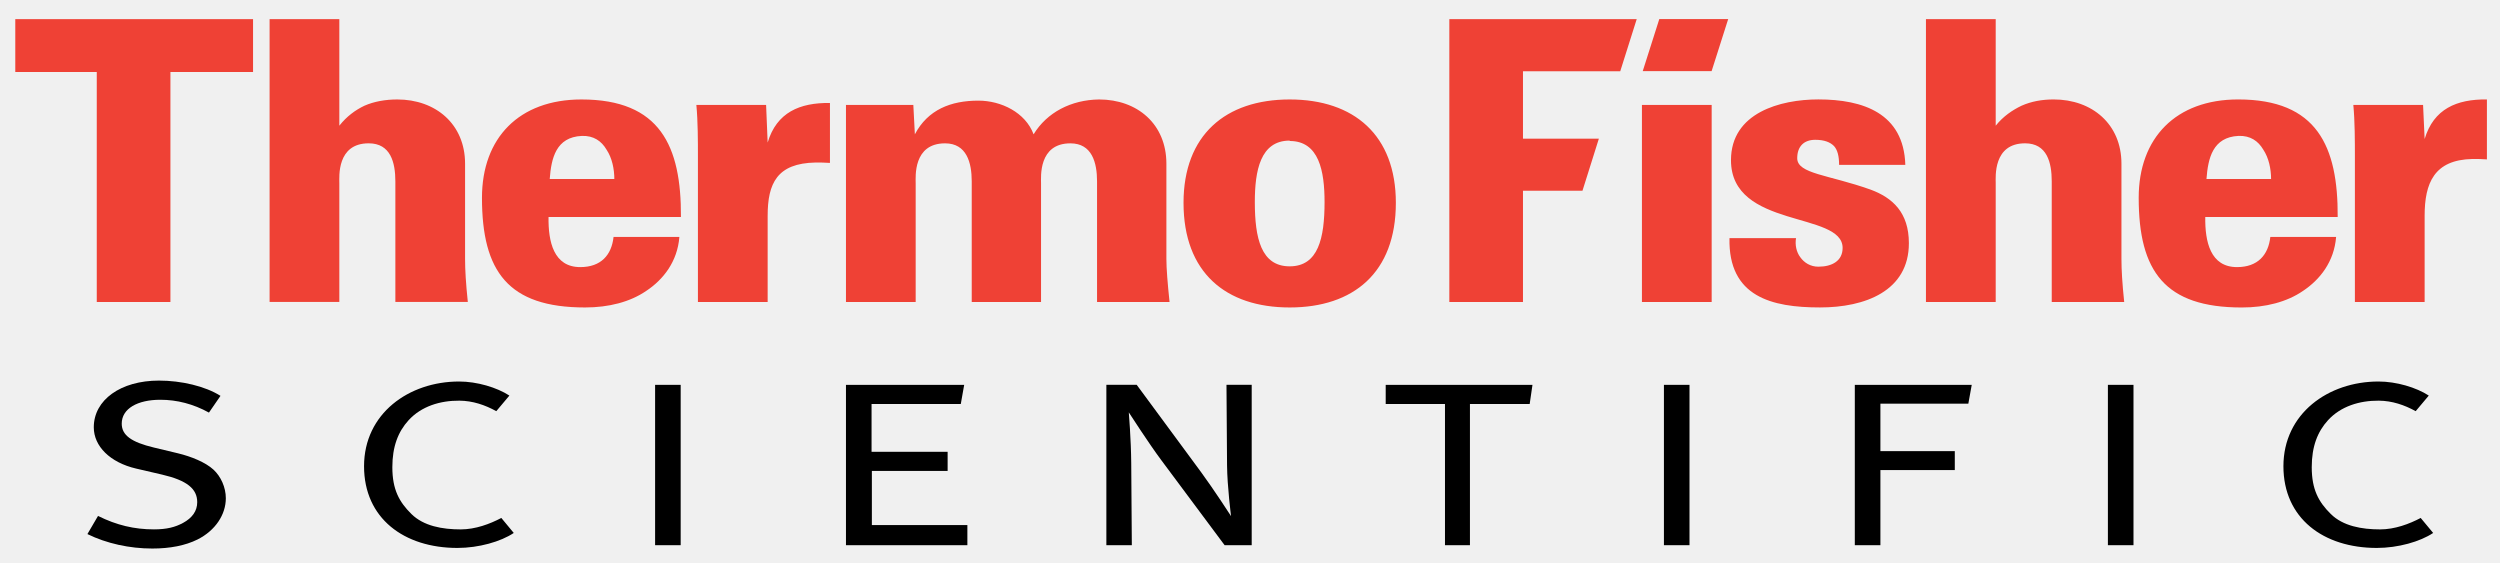
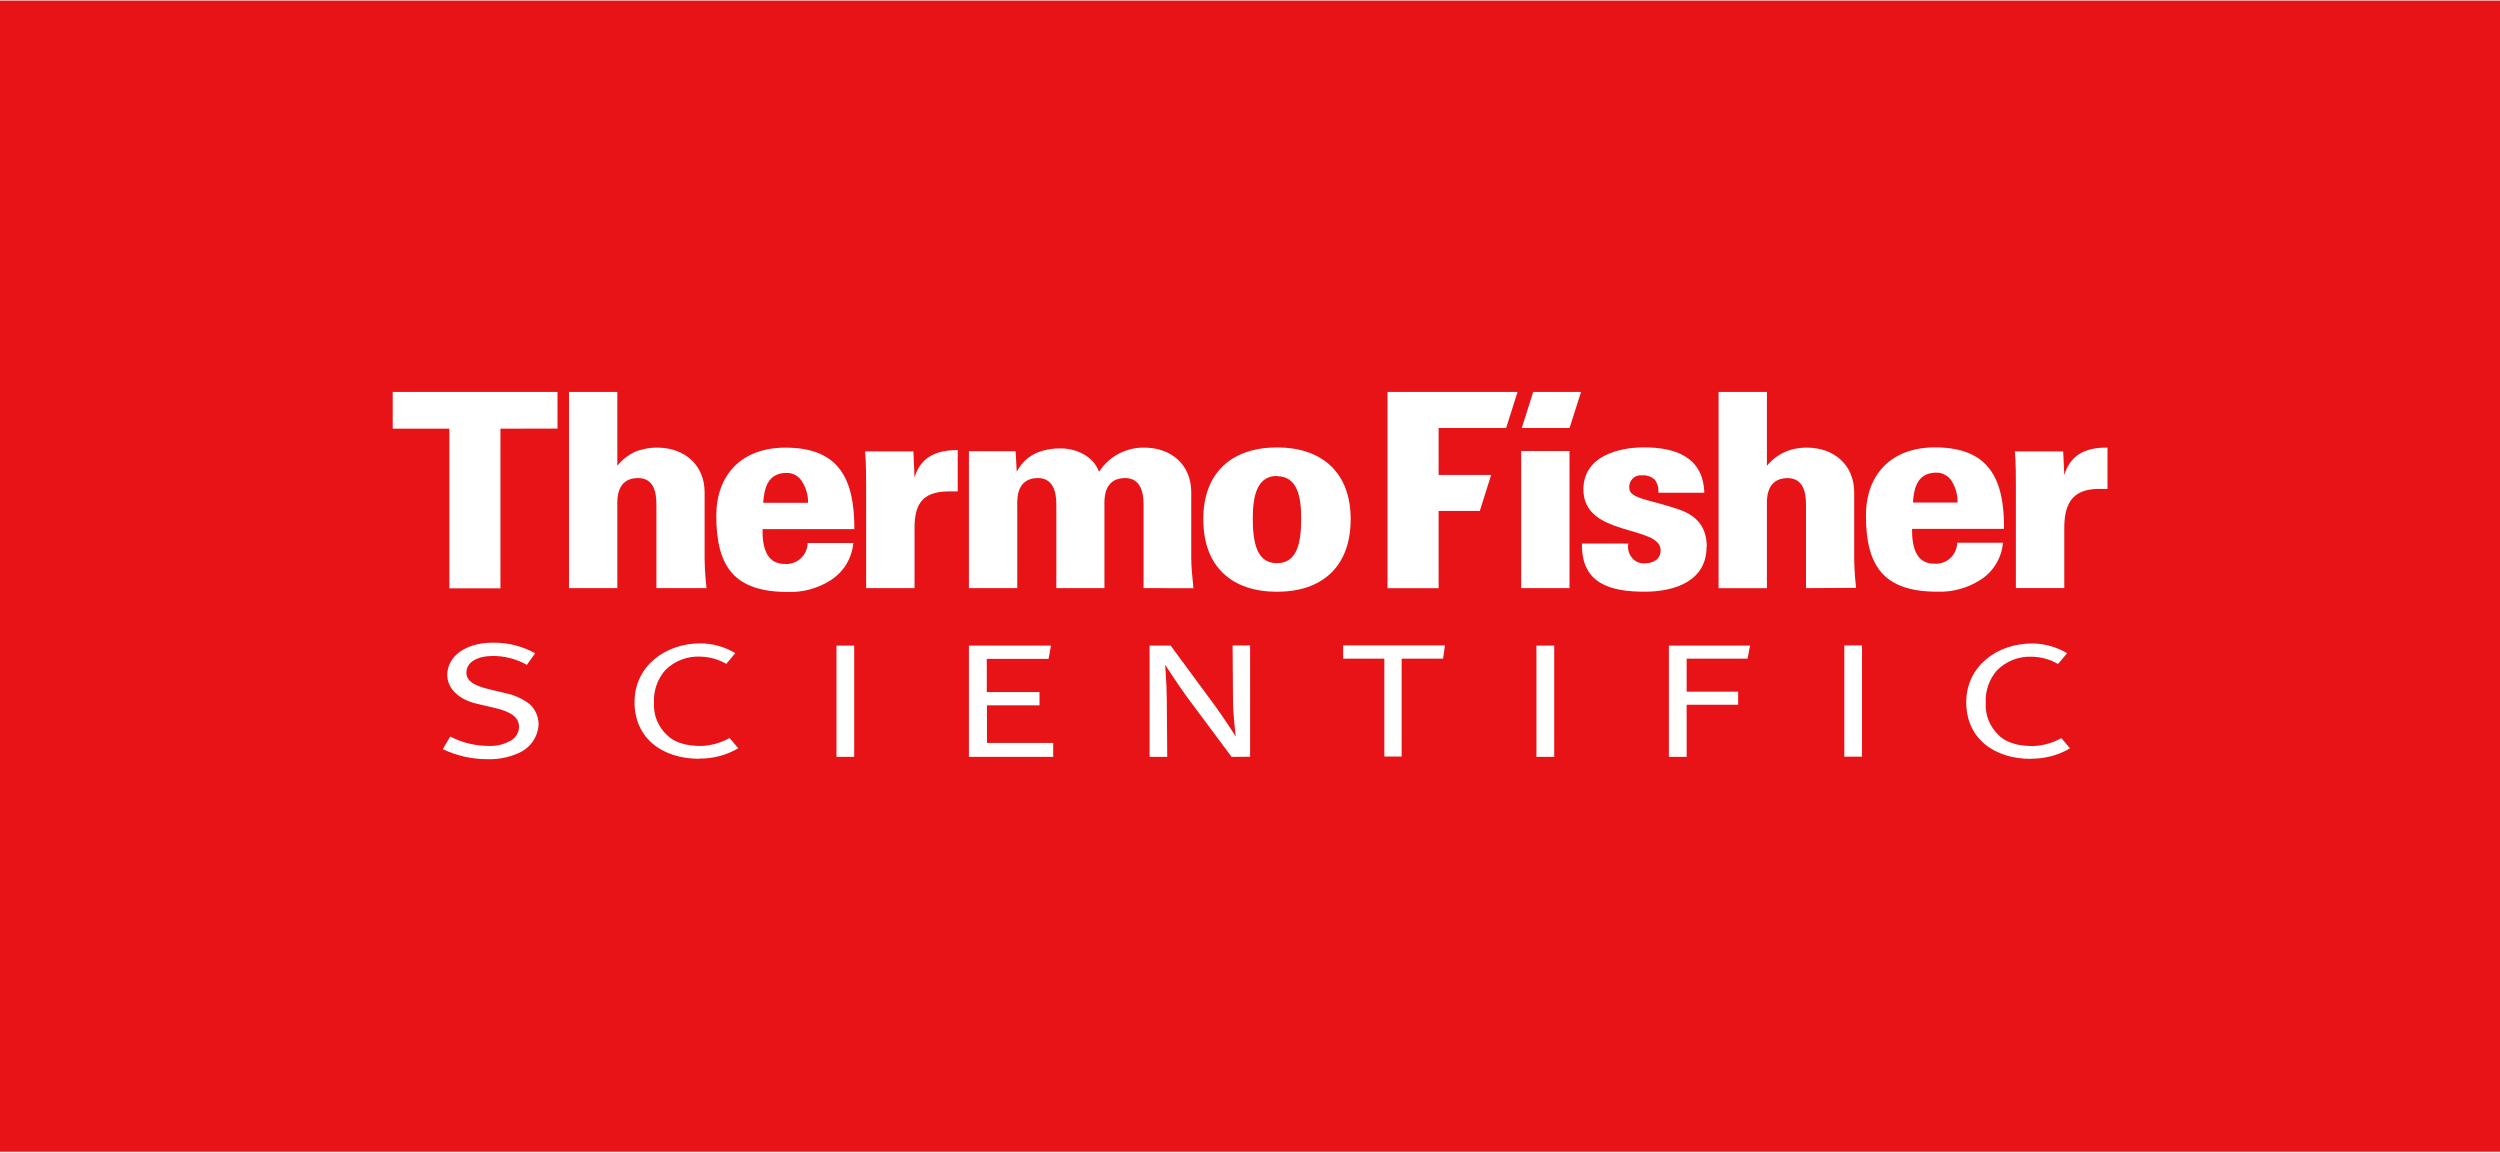
- <svg xmlns="http://www.w3.org/2000/svg" version="1.0" width="200" height="45" id="svg2">
-   <defs id="defs4" />
-   <g transform="translate(-149.4668,-308.8851)" id="layer1">
-     <g transform="matrix(1.757686,0,0,1.757686,-1372.641,-893.1504)" id="g2416">
-       <path d="M 877.49,687.152 L 877.49,684.745 L 866.668,684.745 L 866.668,687.152 L 870.377,687.152 L 870.377,697.618 L 873.729,697.618 L 873.729,687.152 L 877.49,687.152 z M 919.204,697.618 C 919.115,696.763 919.06,696.103 919.06,695.657 L 919.06,691.324 C 919.06,689.524 917.742,688.401 915.994,688.401 C 914.727,688.418 913.623,688.989 913.016,689.987 C 912.642,688.989 911.537,688.454 910.502,688.454 C 909.254,688.454 908.202,688.864 907.612,689.987 L 907.542,688.65 L 904.476,688.65 L 904.476,697.618 L 907.649,697.618 L 907.649,692.217 C 907.649,691.932 907.524,690.398 908.987,690.398 C 909.967,690.398 910.2,691.272 910.2,692.127 L 910.2,697.618 L 913.355,697.618 L 913.355,692.217 C 913.355,691.932 913.23,690.398 914.692,690.398 C 915.673,690.398 915.904,691.272 915.904,692.127 L 915.904,697.618 L 919.204,697.618 L 919.204,697.618 z M 903.747,691.289 L 903.747,688.561 C 902.374,688.542 901.321,688.989 900.912,690.362 L 900.841,688.65 L 897.667,688.65 C 897.738,689.381 897.738,690.362 897.738,690.95 L 897.738,697.618 L 900.912,697.618 L 900.912,693.696 C 900.912,692.217 901.34,691.306 903.088,691.271 C 903.301,691.271 903.515,691.271 903.747,691.289 M 924.672,688.401 C 921.748,688.401 919.84,690.023 919.84,693.107 C 919.84,696.281 921.766,697.868 924.672,697.868 C 927.578,697.868 929.504,696.281 929.504,693.107 C 929.504,690.023 927.596,688.401 924.672,688.401 M 924.672,690.291 C 926.009,690.291 926.259,691.663 926.259,693.072 C 926.259,694.713 925.974,695.996 924.672,695.996 C 923.37,695.996 923.085,694.713 923.085,693.072 C 923.085,691.645 923.335,690.273 924.672,690.273 L 924.672,690.291 z M 887.265,697.618 C 887.176,696.763 887.14,696.156 887.14,695.657 L 887.14,691.324 C 887.14,689.524 885.803,688.401 884.056,688.401 C 883.521,688.401 883.003,688.49 882.558,688.686 C 882.148,688.882 881.756,689.166 881.417,689.595 L 881.417,684.744 L 878.243,684.744 L 878.243,697.617 L 881.417,697.617 L 881.417,692.216 C 881.417,691.931 881.292,690.397 882.754,690.397 C 883.752,690.397 883.967,691.271 883.967,692.126 L 883.967,697.617 L 887.265,697.617 L 887.265,697.618 z M 896.965,693.749 C 896.983,690.522 896.02,688.401 892.436,688.401 C 889.601,688.401 887.909,690.148 887.909,692.876 C 887.909,696.229 889.102,697.868 892.597,697.868 C 893.684,697.868 894.647,697.618 895.378,697.119 C 896.163,696.602 896.805,695.782 896.894,694.658 L 893.898,694.658 C 893.809,695.479 893.329,696.031 892.383,696.031 C 891.17,696.031 890.921,694.872 890.939,693.749 L 896.965,693.749 z M 893.934,692.021 L 890.993,692.021 C 891.063,691.076 891.277,690.113 892.455,690.06 C 892.989,690.041 893.347,690.291 893.578,690.684 C 893.828,691.058 893.934,691.557 893.934,692.038 L 893.934,692.021 z" id="path2384" style="fill:#ef4135;fill-rule:evenodd" />
-       <path d="M 979.163,691.129 L 979.163,688.4 C 977.79,688.382 976.738,688.829 976.328,690.202 L 976.257,688.65 L 973.083,688.65 C 973.154,689.381 973.154,690.361 973.154,690.951 L 973.154,697.619 L 976.328,697.619 L 976.328,693.695 C 976.328,692.216 976.756,691.146 978.503,691.11 C 978.717,691.11 978.932,691.11 979.163,691.129 M 962.654,697.619 C 962.565,696.763 962.529,696.156 962.529,695.657 L 962.529,691.324 C 962.529,689.523 961.192,688.4 959.445,688.4 C 958.91,688.4 958.427,688.489 957.983,688.685 C 957.573,688.881 957.145,689.167 956.806,689.595 L 956.806,684.745 L 953.631,684.745 L 953.631,697.618 L 956.806,697.618 L 956.806,692.216 C 956.806,691.93 956.681,690.397 958.143,690.397 C 959.142,690.397 959.356,691.271 959.356,692.127 L 959.356,697.618 L 962.654,697.618 L 962.654,697.619 z M 952.854,694.944 C 952.854,693.553 952.122,692.876 951.106,692.502 C 949.199,691.823 947.772,691.789 947.772,691.074 C 947.772,690.541 948.075,690.237 948.591,690.237 C 949.001,690.237 949.27,690.343 949.447,690.522 C 949.608,690.701 949.678,690.985 949.678,691.378 L 952.692,691.378 C 952.621,689.024 950.767,688.399 948.734,688.399 C 947.004,688.399 944.757,689.005 944.757,691.164 C 944.757,694.302 949.838,693.481 949.838,695.158 C 949.838,695.746 949.358,696.012 948.734,696.012 C 948.377,696.012 948.091,695.834 947.914,695.584 C 947.735,695.353 947.664,695.014 947.718,694.711 L 944.688,694.711 C 944.633,697.385 946.613,697.867 948.807,697.867 C 950.857,697.869 952.854,697.12 952.854,694.944 M 972.371,693.75 C 972.39,690.522 971.426,688.4 967.842,688.4 C 965.007,688.4 963.314,690.147 963.314,692.876 C 963.314,696.228 964.508,697.869 968.003,697.869 C 969.09,697.869 970.053,697.619 970.784,697.12 C 971.568,696.602 972.21,695.782 972.299,694.659 L 969.305,694.659 C 969.215,695.478 968.734,696.031 967.789,696.031 C 966.576,696.031 966.327,694.873 966.344,693.75 L 972.371,693.75 z M 969.34,692.021 L 966.399,692.021 C 966.469,691.075 966.684,690.113 967.861,690.059 C 968.396,690.041 968.752,690.291 968.984,690.683 C 969.234,691.058 969.34,691.557 969.34,692.038 L 969.34,692.021 z M 943.878,688.65 L 940.704,688.65 L 940.704,697.619 L 943.878,697.619 L 943.878,688.65 z M 939.717,687.117 L 940.466,684.746 L 931.938,684.746 L 931.938,697.619 L 935.29,697.619 L 935.29,692.555 L 937.998,692.555 L 938.744,690.184 L 935.29,690.184 L 935.29,687.118 L 939.717,687.118 L 939.717,687.117 z M 943.876,687.11 L 944.63,684.743 L 941.494,684.743 L 940.741,687.11 L 943.876,687.11 z" id="path2386" style="fill:#ef4135;fill-rule:evenodd" />
-       <rect width="1.164" height="7.298" x="895.789" y="701.39" id="rect2388" style="fill-rule:evenodd" />
-       <path d="M 974.151,708.813 C 971.72,708.813 969.901,707.465 969.901,705.095 C 969.901,702.696 971.942,701.238 974.227,701.238 C 975.044,701.238 975.943,701.506 976.517,701.878 L 975.921,702.588 C 975.405,702.304 974.849,702.115 974.241,702.11 C 973.368,702.103 972.509,702.365 971.928,703.002 C 971.454,703.522 971.19,704.194 971.19,705.137 C 971.19,706.161 971.506,706.723 972.056,707.267 C 972.613,707.818 973.466,707.969 974.303,707.969 C 974.971,707.969 975.632,707.721 976.149,707.448 L 976.716,708.131 C 976.125,708.527 975.119,708.813 974.151,708.813" id="path2390" style="fill-rule:evenodd" />
-       <rect width="1.165" height="7.298" x="961.912" y="701.39" id="rect2392" style="fill-rule:evenodd" />
-       <polygon points="935.595,702.263 932.876,702.263 932.876,708.688 931.74,708.688 931.74,702.263 929.042,702.263 929.042,701.39 935.722,701.39 935.595,702.263 " id="polygon2394" style="fill-rule:evenodd" />
-       <path d="M 874.961,708.429 C 874.405,708.705 873.709,708.84 872.904,708.84 C 871.871,708.84 870.823,708.611 869.951,708.182 L 870.434,707.356 C 871.281,707.778 872.086,707.968 872.98,707.968 C 873.563,707.968 873.949,707.867 874.307,707.672 C 874.724,707.444 874.949,707.132 874.949,706.729 C 874.949,706.12 874.481,705.739 873.353,705.476 L 872.165,705.2 C 870.984,704.924 870.241,704.186 870.241,703.322 C 870.241,702.077 871.464,701.196 873.208,701.196 C 874.225,701.196 875.312,701.451 876.008,701.891 L 875.483,702.653 C 874.77,702.259 874.027,702.069 873.269,702.069 C 872.232,702.069 871.513,702.472 871.513,703.156 C 871.513,703.683 871.951,703.997 872.972,704.242 L 874.069,704.505 C 874.692,704.655 875.324,704.918 875.684,705.245 C 876.027,705.558 876.251,706.06 876.251,706.549 C 876.252,707.294 875.775,708.021 874.961,708.429" id="path2396" style="fill-rule:evenodd" />
-       <path d="M 921.71,708.688 L 918.811,704.795 C 918.267,704.066 917.349,702.643 917.349,702.643 C 917.349,702.643 917.452,703.875 917.46,704.955 L 917.487,708.688 L 916.328,708.688 L 916.328,701.389 L 917.709,701.389 L 920.639,705.363 C 921.209,706.138 922.003,707.365 922.003,707.365 C 922.003,707.365 921.83,706.019 921.821,705.052 L 921.795,701.389 L 922.943,701.389 L 922.943,708.688 L 921.71,708.688 L 921.71,708.688 z" id="path2398" style="fill-rule:evenodd" />
-       <rect width="1.164" height="7.298" x="941.705" y="701.39" id="rect2400" style="fill-rule:evenodd" />
-       <polygon points="955.56,702.248 951.558,702.248 951.558,704.408 954.944,704.408 954.944,705.268 951.558,705.268 951.558,708.688 950.393,708.688 950.393,701.39 955.715,701.39 955.56,702.248 " id="polygon2402" style="fill-rule:evenodd" />
-       <polygon points="904.476,708.688 904.476,701.39 909.857,701.39 909.702,702.263 905.641,702.263 905.641,704.437 909.103,704.437 909.103,705.309 905.655,705.309 905.655,707.773 910.002,707.773 910.002,708.688 904.476,708.688 " id="polygon2404" style="fill-rule:evenodd" />
-       <path d="M 886.792,708.813 C 884.36,708.813 882.542,707.465 882.542,705.095 C 882.542,702.696 884.583,701.238 886.867,701.238 C 887.684,701.238 888.584,701.506 889.157,701.878 L 888.561,702.588 C 888.046,702.304 887.489,702.115 886.882,702.11 C 886.009,702.103 885.149,702.365 884.568,703.002 C 884.094,703.522 883.83,704.194 883.83,705.137 C 883.83,706.161 884.146,706.723 884.696,707.267 C 885.254,707.818 886.106,707.969 886.943,707.969 C 887.611,707.969 888.272,707.721 888.79,707.448 L 889.356,708.131 C 888.765,708.527 887.76,708.813 886.792,708.813" id="path2406" style="fill-rule:evenodd" />
-     </g>
+ <svg xmlns="http://www.w3.org/2000/svg" height="214.695" viewBox="0 0 485.52 223.55" width="465.778">
+   <path d="m0 0h485.52v223.55h-485.52z" fill="#e71316" />
+   <g fill="#fff">
+     <path d="m108.27 83.11v-7.11h-32v7.13h11v31h9.92v-31zm123.5 31c-.26-2.53-.42-4.49-.42-5.81v-12.84c0-5.33-3.91-8.65-9.08-8.65a10.21 10.21 0 0 0 -8.82 4.69c-1.11-3-4.38-4.54-7.44-4.54-3.7 0-6.81 1.22-8.55 4.54l-.22-4h-9.07v26.6h9.39v-16c0-.84-.37-5.38 4-5.38 2.91 0 3.59 2.59 3.59 5.12v16.26h9.34v-16c0-.84-.37-5.38 4-5.38 2.91 0 3.6 2.59 3.6 5.12v16.26zm-45.77-18.76v-8.07c-4.07 0-7.18 1.27-8.39 5.33l-.22-5.07h-9.39c.21 2.17.21 5.07.21 6.82v19.74h9.4v-11.62c0-4.38 1.26-7.07 6.44-7.17h1.95m62-8.54c-8.66 0-14.31 4.8-14.31 13.93 0 9.4 5.71 14.1 14.31 14.1s14.31-4.7 14.31-14.1c0-9.13-5.65-13.93-14.31-13.93m0 5.59c4 0 4.7 4.06 4.7 8.23 0 4.86-.85 8.66-4.7 8.66s-4.7-3.8-4.7-8.66c0-4.22.74-8.28 4.7-8.28zm-110.79 21.74a57.55 57.55 0 0 1 -.37-5.81v-12.83c0-5.33-4-8.65-9.13-8.65a11.12 11.12 0 0 0 -4.44.84 9.58 9.58 0 0 0 -3.38 2.69v-14.34h-9.39v38.1h9.39v-16c0-.84-.36-5.38 4-5.38 3 0 3.59 2.59 3.59 5.12v16.26zm28.72-11.46c0-9.55-2.8-15.83-13.41-15.83-8.39 0-13.41 5.17-13.41 13.25 0 9.92 3.54 14.78 13.88 14.78a14.49 14.49 0 0 0 8.24-2.22 9.58 9.58 0 0 0 4.49-7.29h-8.87a4.15 4.15 0 0 1 -4.49 4.07c-3.59 0-4.32-3.43-4.27-6.76zm-9-5.12h-8.71c.21-2.8.84-5.65 4.32-5.8a3.49 3.49 0 0 1 3.33 1.84 7.36 7.36 0 0 1 1.06 4z" />
+     <path d="m409.29 94.88v-8.07c-4.06-.06-7.18 1.26-8.39 5.33l-.21-4.6h-9.39c.2 2.17.2 5.07.2 6.81v19.74h9.4v-11.61c0-4.38 1.27-7.54 6.44-7.65h2m-48.87 19.21a54.56 54.56 0 0 1 -.37-5.8v-12.77c0-5.34-4-8.66-9.13-8.66a10.52 10.52 0 0 0 -4.33.84 9.73 9.73 0 0 0 -3.49 2.69v-14.34h-9.39v38.11h9.39v-16c0-.84-.37-5.38 4-5.38 2.95 0 3.59 2.58 3.59 5.12v16.25zm-29-7.91c0-4.12-2.16-6.12-5.17-7.23-5.65-2-9.88-2.11-9.88-4.23a2.24 2.24 0 0 1 2.44-2.48 3.34 3.34 0 0 1 2.52.85 3.7 3.7 0 0 1 .69 2.53h8.92c-.21-7-5.7-8.81-11.72-8.81-5.12 0-11.76 1.79-11.76 8.18 0 9.29 15 6.86 15 11.82 0 1.75-1.43 2.53-3.28 2.53a2.92 2.92 0 0 1 -2.42-1.26 3.36 3.36 0 0 1 -.58-2.59h-9c-.16 7.92 5.7 9.35 12.19 9.35 6.08 0 12-2.22 12-8.66m57.78-3.54c.06-9.55-2.79-15.83-13.41-15.83-8.39 0-13.41 5.17-13.41 13.25 0 9.92 3.54 14.78 13.89 14.78a14.56 14.56 0 0 0 8.23-2.22 9.52 9.52 0 0 0 4.49-7.29h-8.89a4.14 4.14 0 0 1 -4.48 4.07c-3.59 0-4.33-3.43-4.28-6.76zm-9-5.12h-8.7c.21-2.8.84-5.65 4.33-5.8a3.51 3.51 0 0 1 3.33 1.85 7.38 7.38 0 0 1 1 4zm-75.39-10h-9.39v26.63h9.39zm-12.31-4.47 2.22-7h-25.25v38.11h9.92v-15h8l2.21-7h-10.21v-9.11zm12.32 0 2.23-7h-9.29l-2.22 7z" />
+     <path d="m162.45 125.26h3.44v21.61h-3.44zm232 22c-7.21 0-12.59-4-12.59-11s6-11.42 12.81-11.42a13.4 13.4 0 0 1 6.78 1.9l-1.77 2.09a10.44 10.44 0 0 0 -5-1.41 9 9 0 0 0 -6.85 2.64 8.89 8.89 0 0 0 -2.18 6.33 7.9 7.9 0 0 0 2.56 6.3c1.65 1.63 4.18 2.08 6.66 2.08a12.1 12.1 0 0 0 5.46-1.55l1.68 2a14.64 14.64 0 0 1 -7.59 2m-36.24-22h3.44v21.61h-3.44zm-77.92 2.58h-8.05v19h-3.36v-19h-8v-2.58h19.77zm-179.48 18.3a13.66 13.66 0 0 1 -6.09 1.22 20.13 20.13 0 0 1 -8.69-1.95l1.43-2.45a16.3 16.3 0 0 0 7.54 1.82 7.65 7.65 0 0 0 3.93-.88 3.14 3.14 0 0 0 1.9-2.79c0-1.81-1.39-2.93-4.73-3.71l-3.51-.82c-3.5-.82-5.7-3-5.7-5.56 0-3.68 3.62-6.29 8.78-6.29a16.39 16.39 0 0 1 8.29 2.06l-1.6 2.25a13.46 13.46 0 0 0 -6.55-1.73c-3.07 0-5.2 1.19-5.2 3.22 0 1.56 1.3 2.49 4.31 3.22l3.25.78a11.33 11.33 0 0 1 4.78 2.18 5.38 5.38 0 0 1 1.68 3.86 6.4 6.4 0 0 1 -3.82 5.57m138.41.77-8.58-11.52c-1.61-2.16-4.33-6.38-4.33-6.38s.3 3.65.32 6.85l.09 11.05h-3.43v-21.61h4.09l8.65 11.74c1.69 2.29 4 5.92 4 5.92s-.52-4-.54-6.84l-.08-10.85h3.4v21.61zm59.2-21.61h3.45v21.61h-3.45zm41 2.54h-11.83v6.4h10v2.54h-10v10.13h-3.45v-21.61h15.76zm-151.22 19.07v-21.61h15.93l-.46 2.58h-12v6.44h10.24v2.58h-10.2v7.3h12.86v2.71zm-52.36.37c-7.2 0-12.58-4-12.58-11s6-11.42 12.8-11.42a13.4 13.4 0 0 1 6.78 1.9l-1.76 2.09a10.44 10.44 0 0 0 -5-1.41 9 9 0 0 0 -6.86 2.64 8.89 8.89 0 0 0 -2.18 6.33 7.9 7.9 0 0 0 2.57 6.3c1.65 1.63 4.17 2.08 6.65 2.08a12.1 12.1 0 0 0 5.46-1.55l1.68 2a14.59 14.59 0 0 1 -7.59 2" />
  </g>
</svg>
